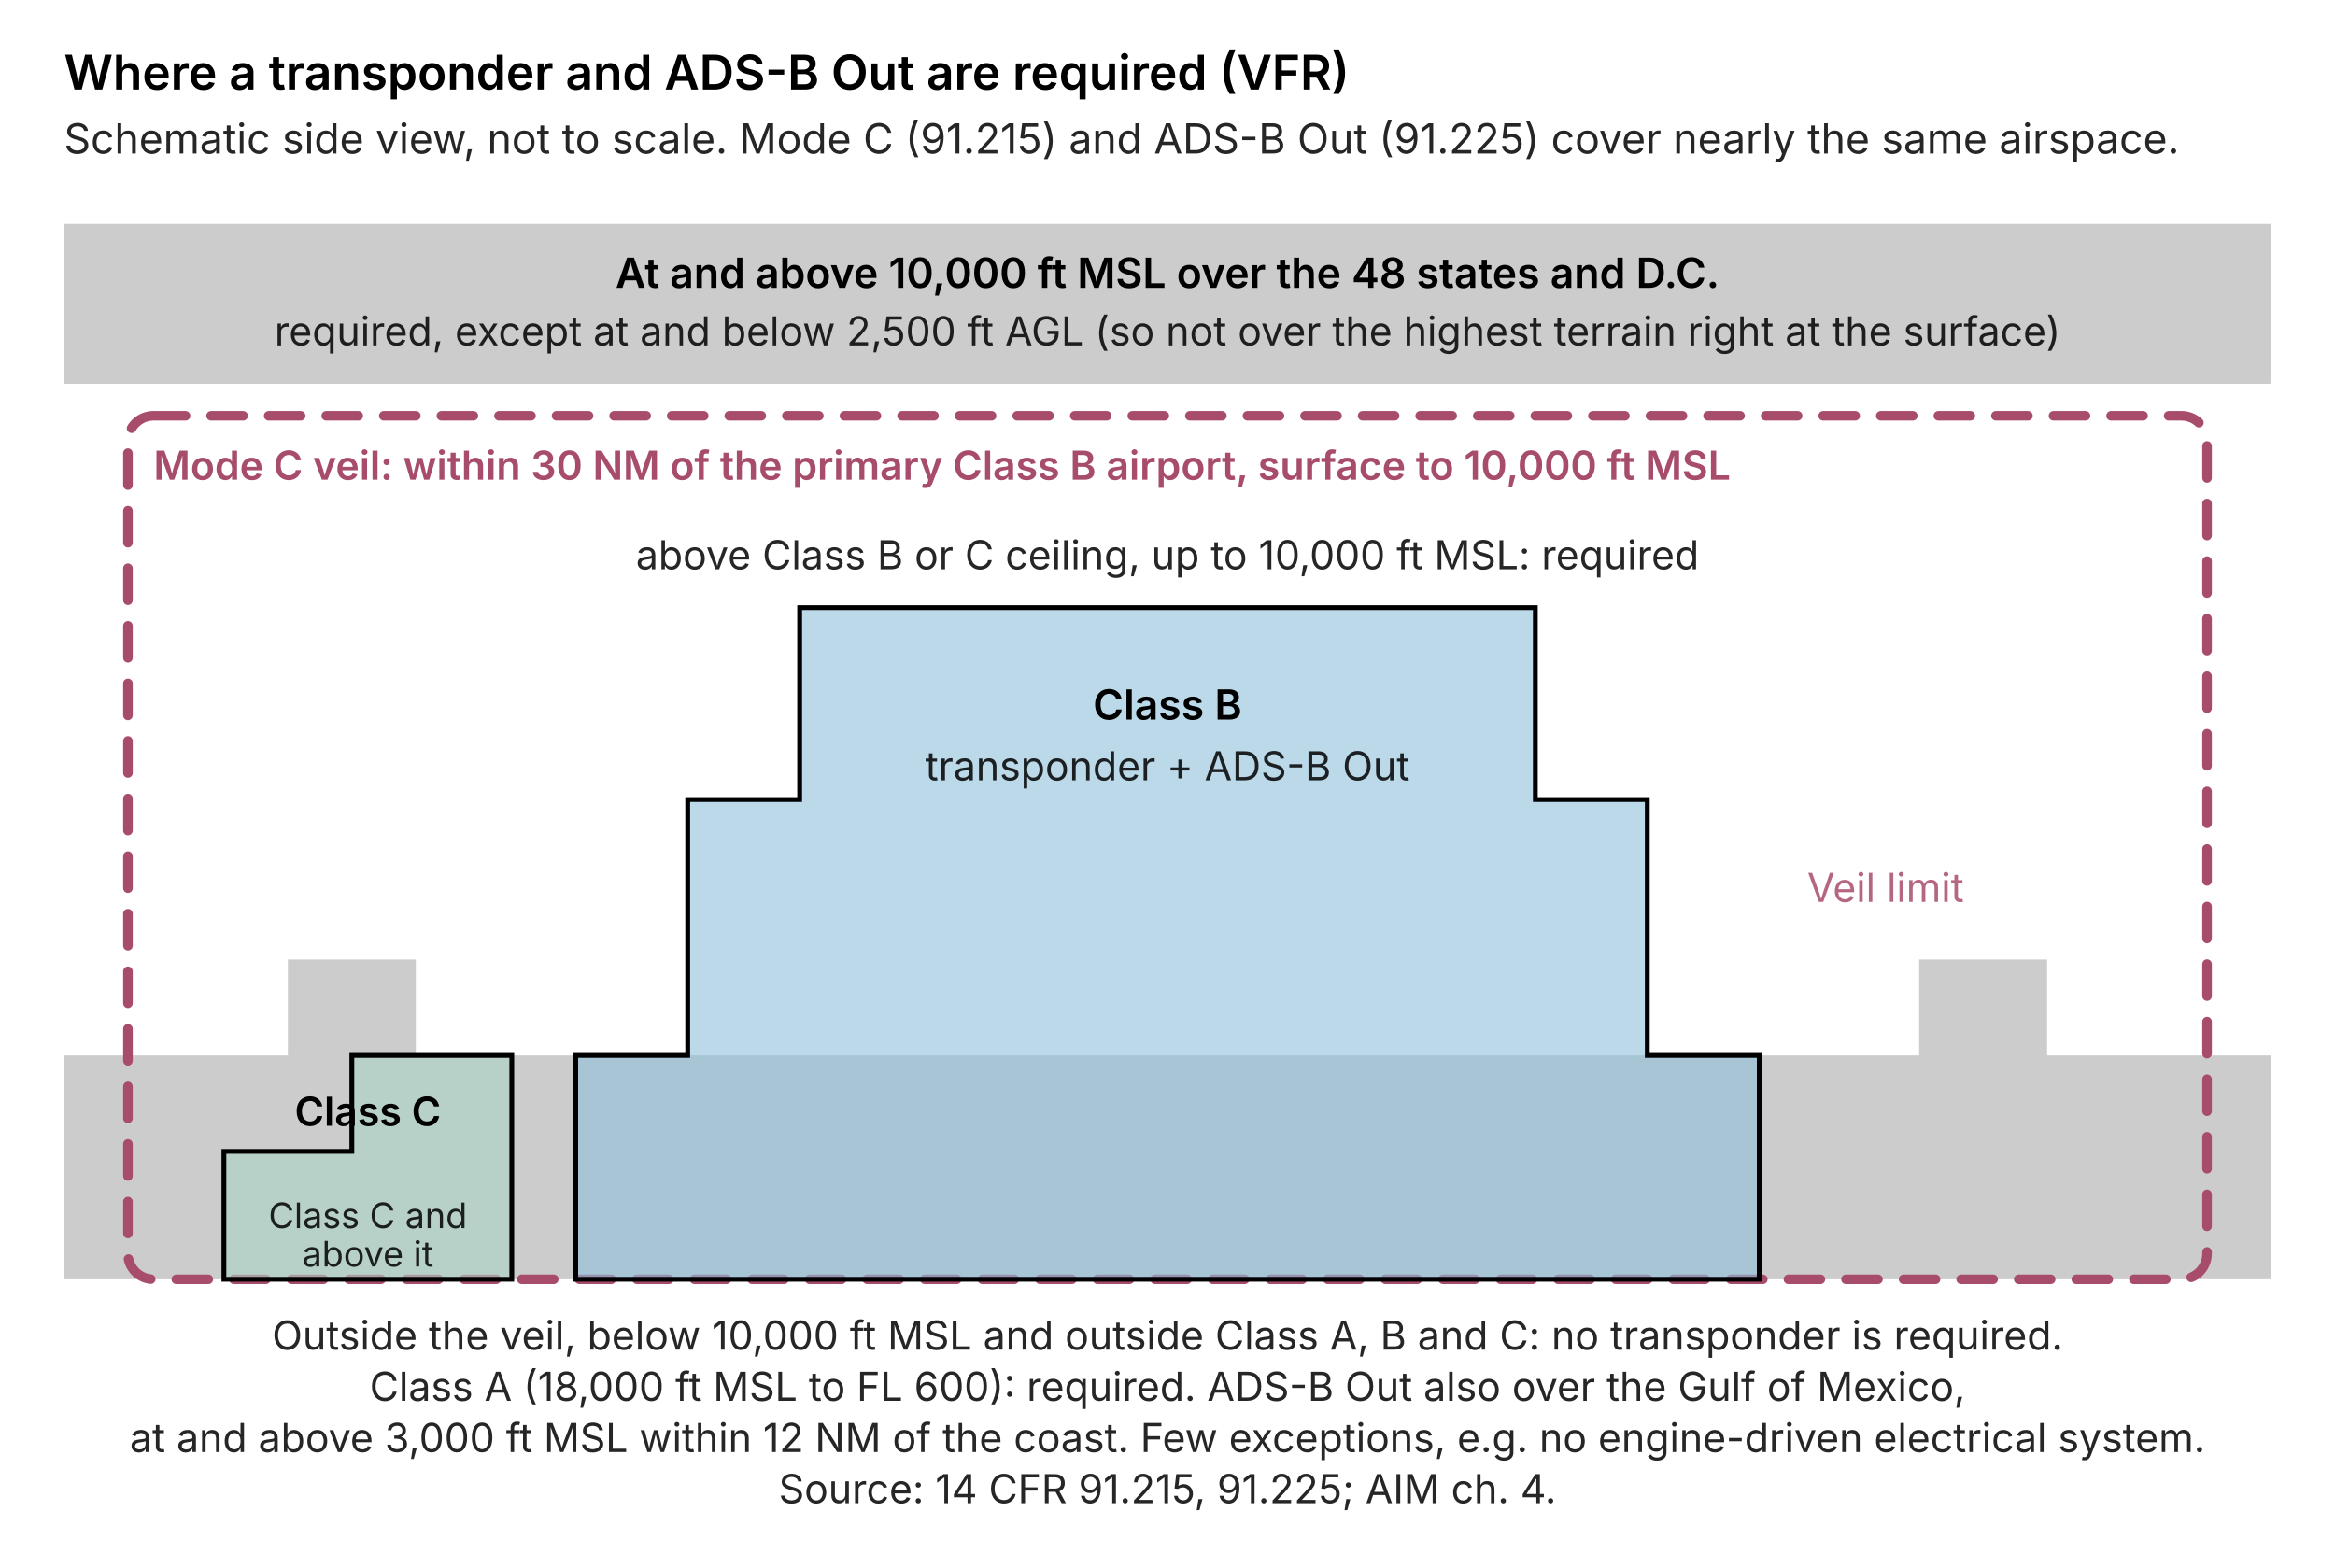
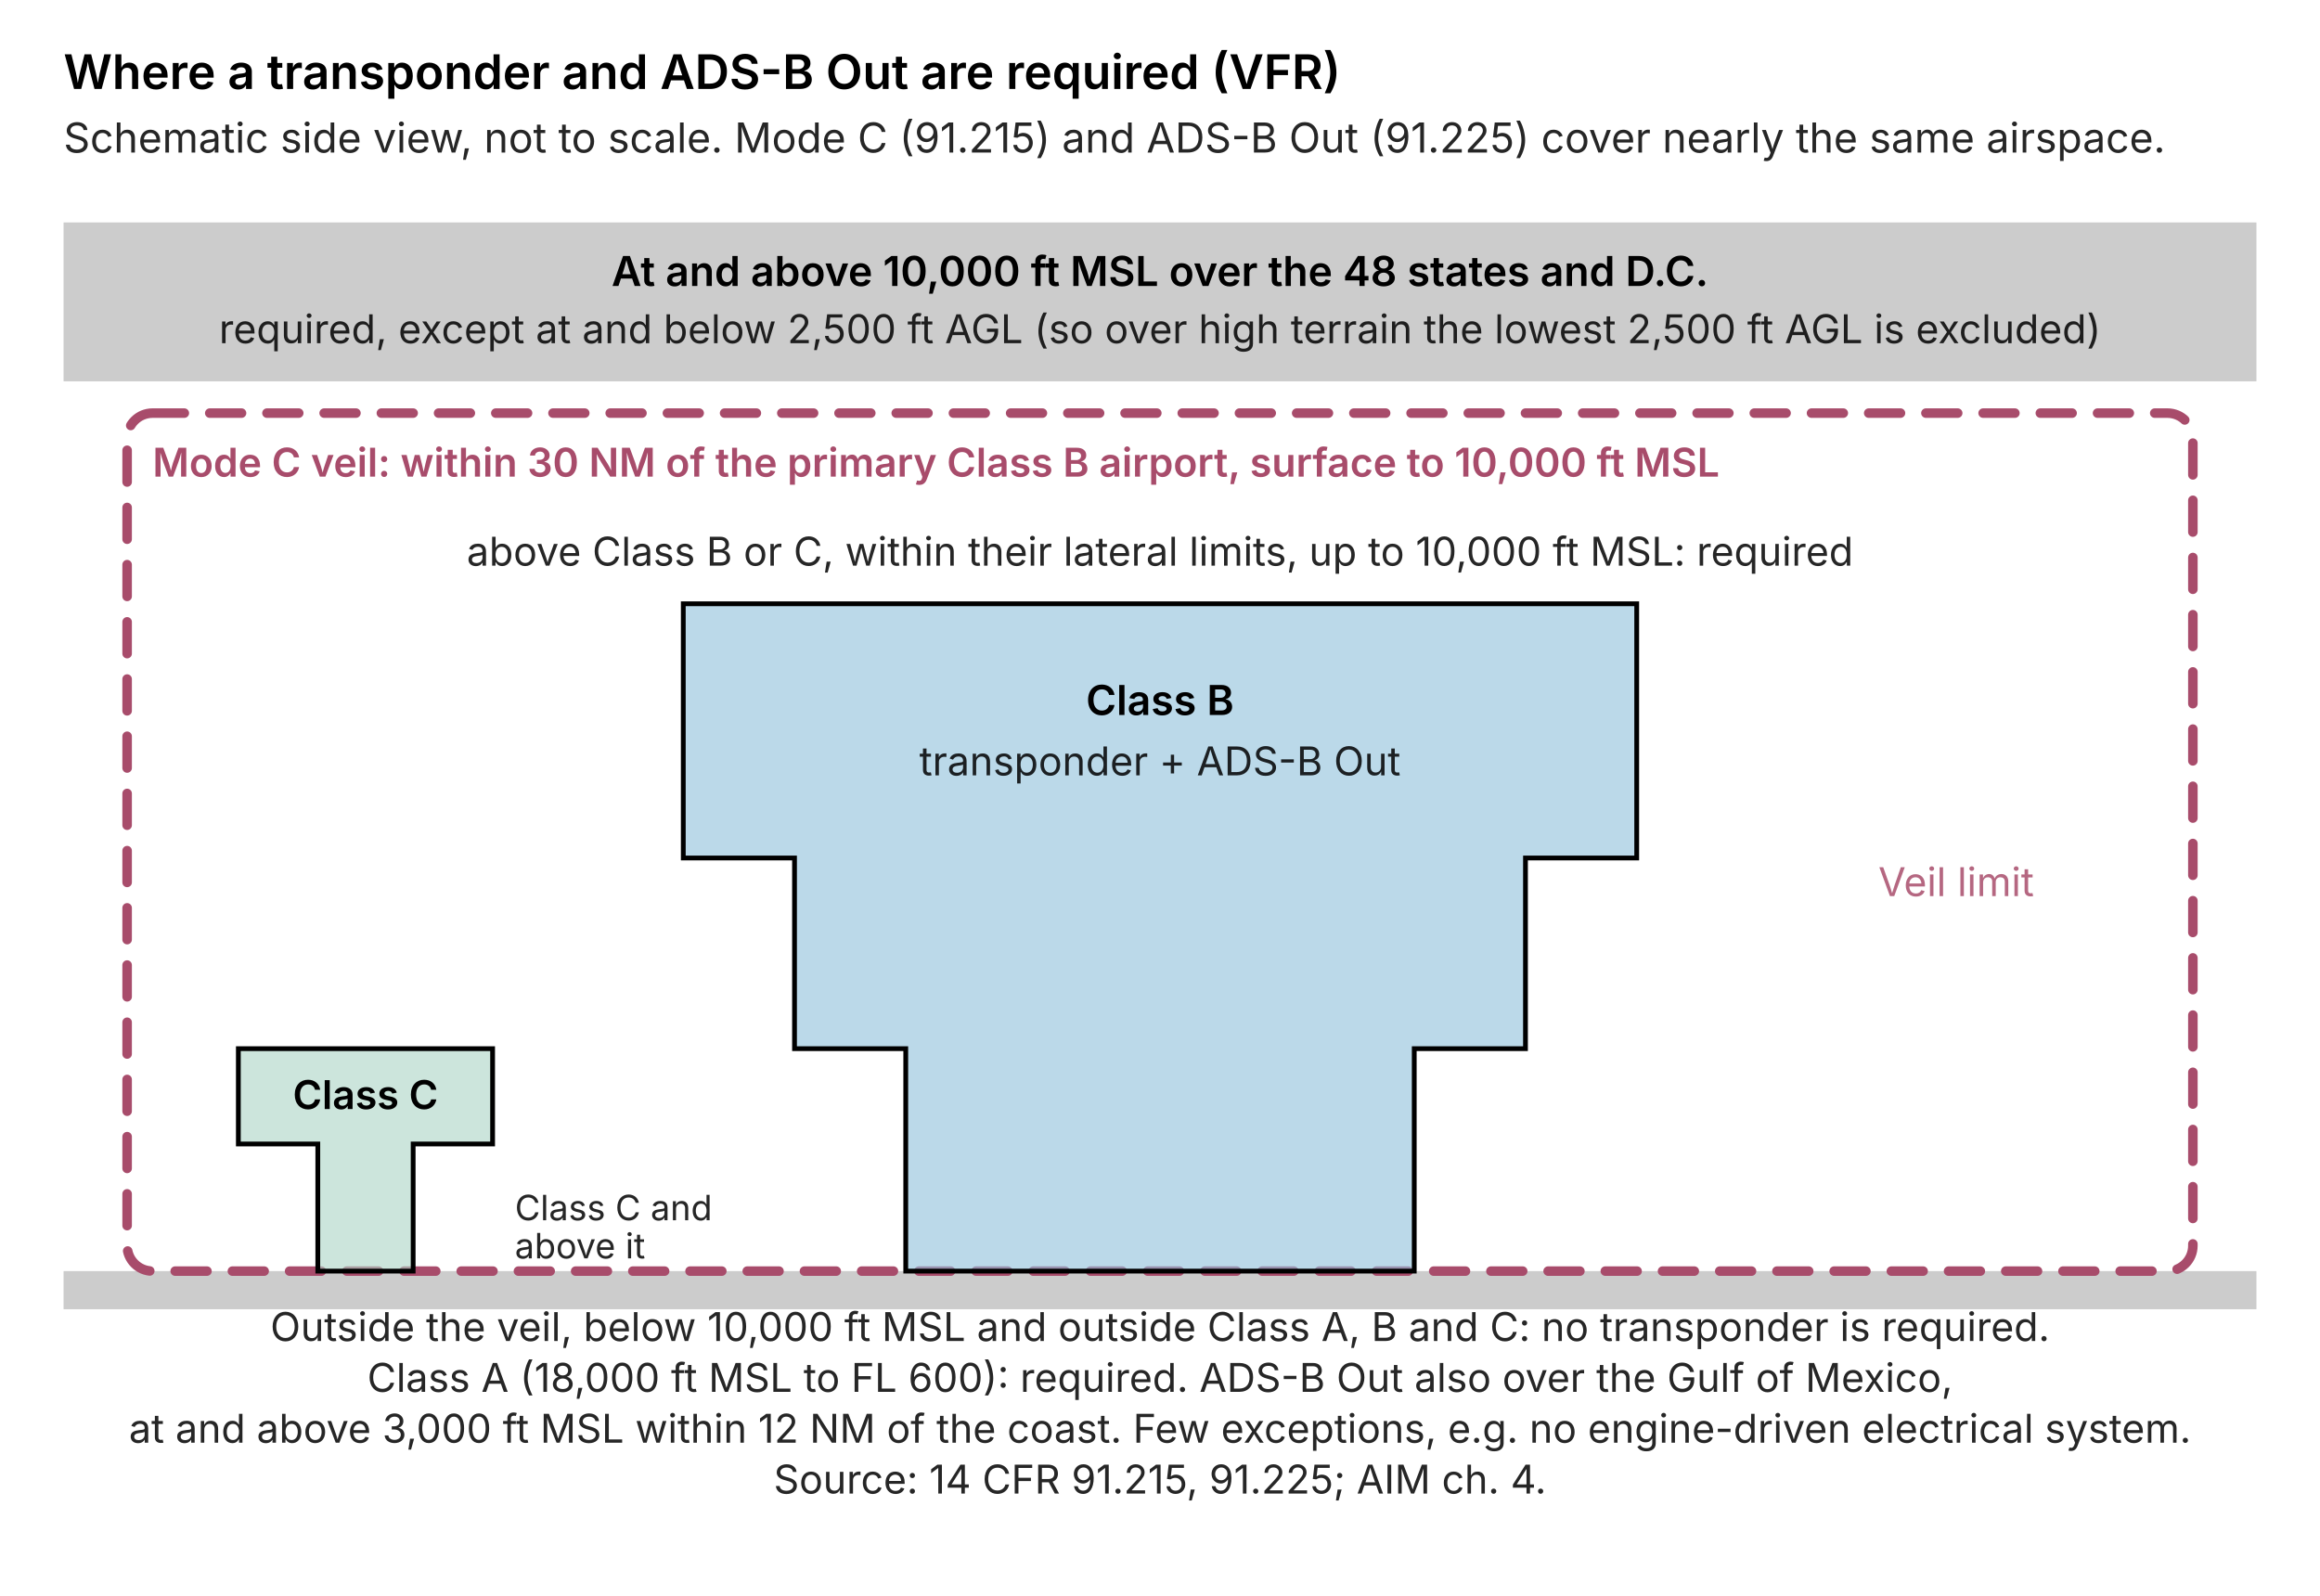
- <svg xmlns="http://www.w3.org/2000/svg" viewBox="0 0 730 490" role="img" aria-labelledby="ti de">
+ <svg xmlns="http://www.w3.org/2000/svg" viewBox="0 0 730 502" role="img" aria-labelledby="ti de">
  <style>.t{fill:currentColor;font:600 22px system-ui,-apple-system,"Segoe UI",sans-serif}.s{fill:currentColor;font:400 19px system-ui,-apple-system,"Segoe UI",sans-serif;opacity:.85}.o{fill:none;stroke:currentColor;stroke-width:3;stroke-linejoin:round;stroke-linecap:round}.d{stroke-dasharray:10 8}.m{text-anchor:middle}.e{text-anchor:end}.sky{fill:var(--palette-sky,#8EBFDA);fill-opacity:.6}.lav{fill:var(--palette-lavender,#B9ADDF);fill-opacity:.6}.mint{fill:var(--palette-mint,#AAD4C4);fill-opacity:.6}.rose{fill:var(--palette-rose,#DFA7B8);fill-opacity:.6}.warn{fill:var(--status-overdue,#B0413C);fill-opacity:.35}.acc{stroke:var(--palette-berry,#A84C6B);fill:none;stroke-width:4;stroke-linecap:round}.ah{fill:var(--palette-berry,#A84C6B)}.cl{fill:currentColor;fill-opacity:.2}.q0{stroke:currentColor;stroke-width:1.5}.h{font-size:15px}.b{font-size:12.5px}.n{font-size:13px}.q1{text-anchor:middle}.q2{fill:var(--palette-berry,#A84C6B)}.q3{text-anchor:middle;font-size:11px}</style>
  <text class="t h" x="20" y="28">Where a transponder and ADS-B Out are required (VFR)</text>
  <text class="s n" x="20" y="48">Schematic side view, not to scale. Mode C (91.215) and ADS-B Out (91.225) cover nearly the same airspace.</text>
  <rect x="20" y="70" width="690" height="48" class="cl" />
  <text class="t n q1" x="365" y="90">At and above 10,000 ft MSL over the 48 states and D.C.</text>
-   <text class="s b q1" x="365" y="108">required, except at and below 2,500 ft AGL (so not over the highest terrain right at the surface)</text>
+   <text class="s b q1" x="365" y="108">required, except at and below 2,500 ft AGL (so over high terrain the lowest 2,500 ft AGL is excluded)</text>
  <rect x="20" y="118" width="690" height="2" class="cl" />
-   <path d="M20 330 L90 330 L90 300 L130 300 L130 330 L600 330 L600 300 L640 300 L640 330 L710 330 L710 400 L20 400Z" class="cl" />
+   <path d="M20 400 L710 400 L710 412 L20 412Z" class="cl" />
  <rect x="40" y="130" width="650" height="270" rx="8" class="o d" style="stroke:var(--palette-berry,#A84C6B)" />
  <text class="t b q2" x="48" y="150">Mode C veil: within 30 NM of the primary Class B airport, surface to 10,000 ft MSL</text>
-   <path d="M180 400 L180 330 L215 330 L215 250 L250 250 L250 190 L480 190 L480 250 L515 250 L515 330 L550 330 L550 400Z" class="sky q0" />
+   <path d="M285 400 L285 330 L250 330 L250 270 L215 270 L215 190 L515 190 L515 270 L480 270 L480 330 L445 330 L445 400Z" class="sky q0" />
  <text class="t n q1" x="365" y="225">Class B</text>
  <text class="s b q1" x="365" y="244">transponder + ADS-B Out</text>
-   <text class="s b q1" x="365" y="178">above Class B or C ceiling, up to 10,000 ft MSL: required</text>
-   <path d="M70 400 L70 360 L110 360 L110 330 L160 330 L160 400Z" class="mint q0" />
-   <text class="t b q1" x="115" y="352">Class C</text>
-   <text class="s b q3" x="115" y="384">Class C and</text>
-   <text class="s b q3" x="115" y="396">above it</text>
+   <text class="s b q1" x="365" y="178">above Class B or C, within their lateral limits, up to 10,000 ft MSL: required</text>
+   <path d="M100 400 L100 360 L75 360 L75 330 L155 330 L155 360 L130 360 L130 400Z" class="mint q0" />
+   <text class="t b q1" x="115" y="349">Class C</text>
+   <text class="s b q3" x="162" y="384" style="text-anchor:start">Class C and</text>
+   <text class="s b q3" x="162" y="396" style="text-anchor:start">above it</text>
  <text class="s b q1" x="365" y="422">Outside the veil, below 10,000 ft MSL and outside Class A, B and C: no transponder is required.</text>
  <text class="s b q1" x="365" y="438">Class A (18,000 ft MSL to FL 600): required. ADS-B Out also over the Gulf of Mexico,</text>
  <text class="s b q1" x="365" y="454">at and above 3,000 ft MSL within 12 NM of the coast. Few exceptions, e.g. no engine-driven electrical system.</text>
  <text class="s b q1" x="365" y="470">Source: 14 CFR 91.215, 91.225; AIM ch. 4.</text>
-   <text class="s b q2" x="565" y="282">Veil limit</text>
+   <text class="s b q2" x="640" y="282" style="text-anchor:end">Veil limit</text>
</svg>
